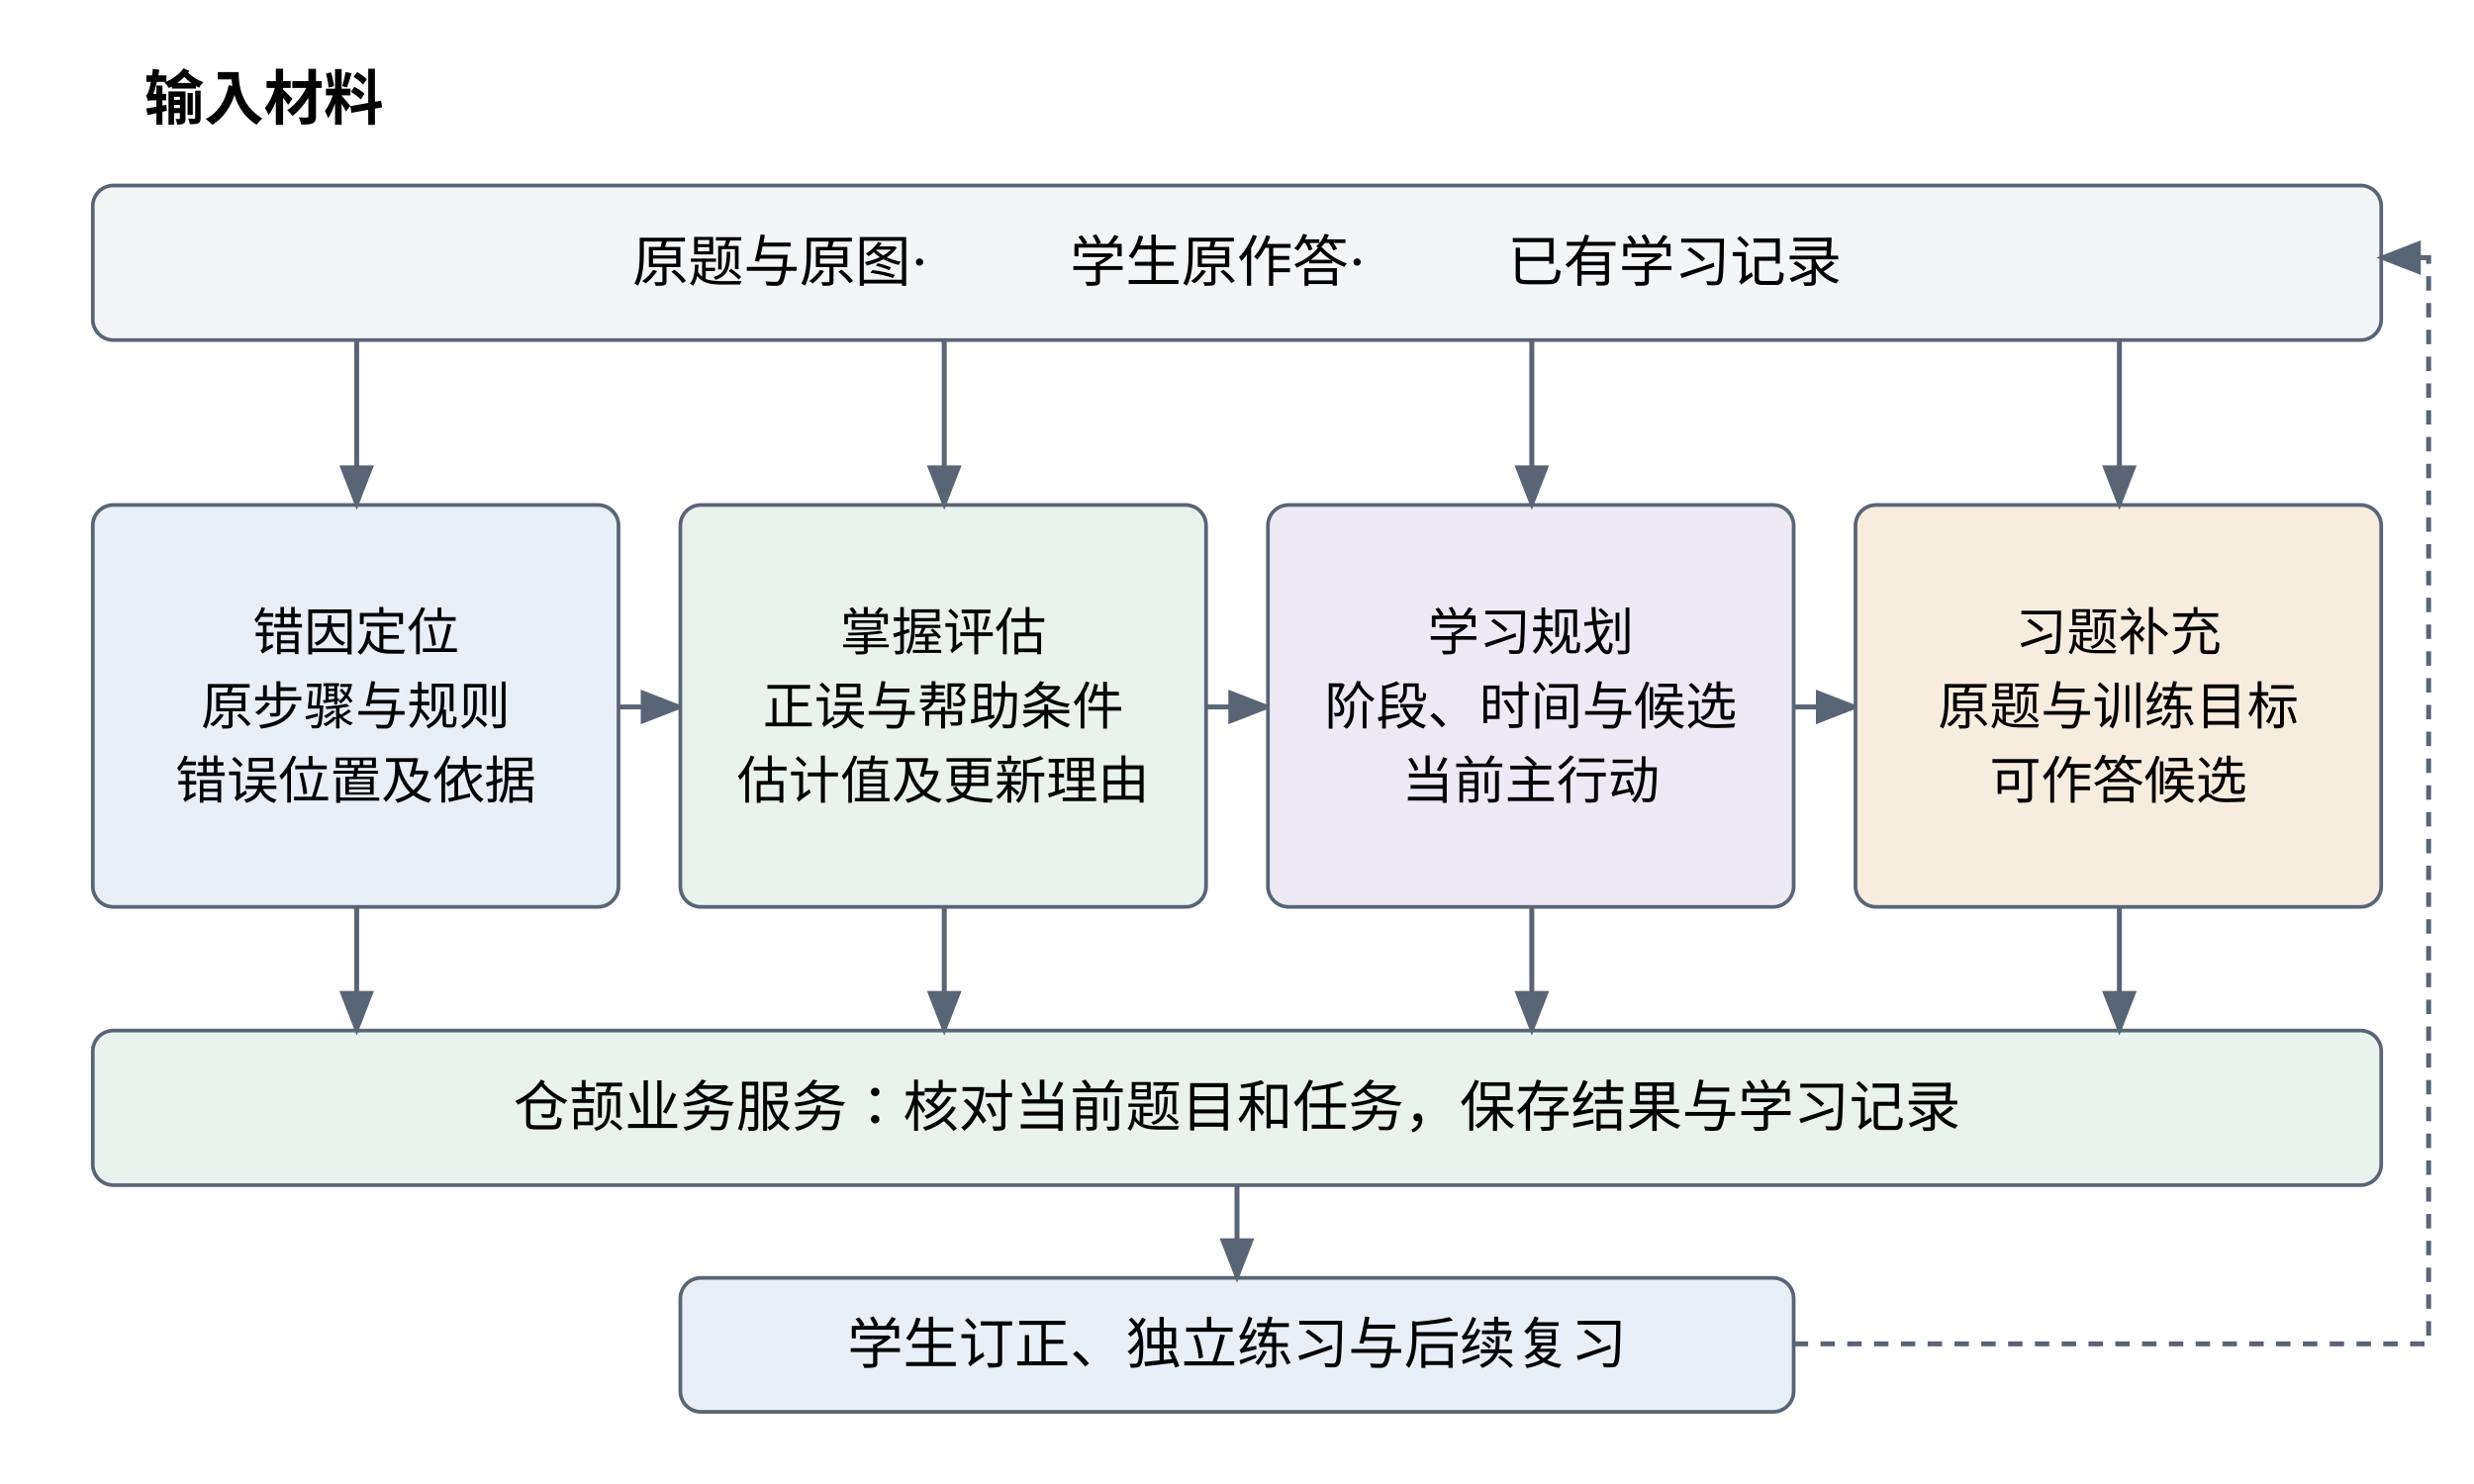
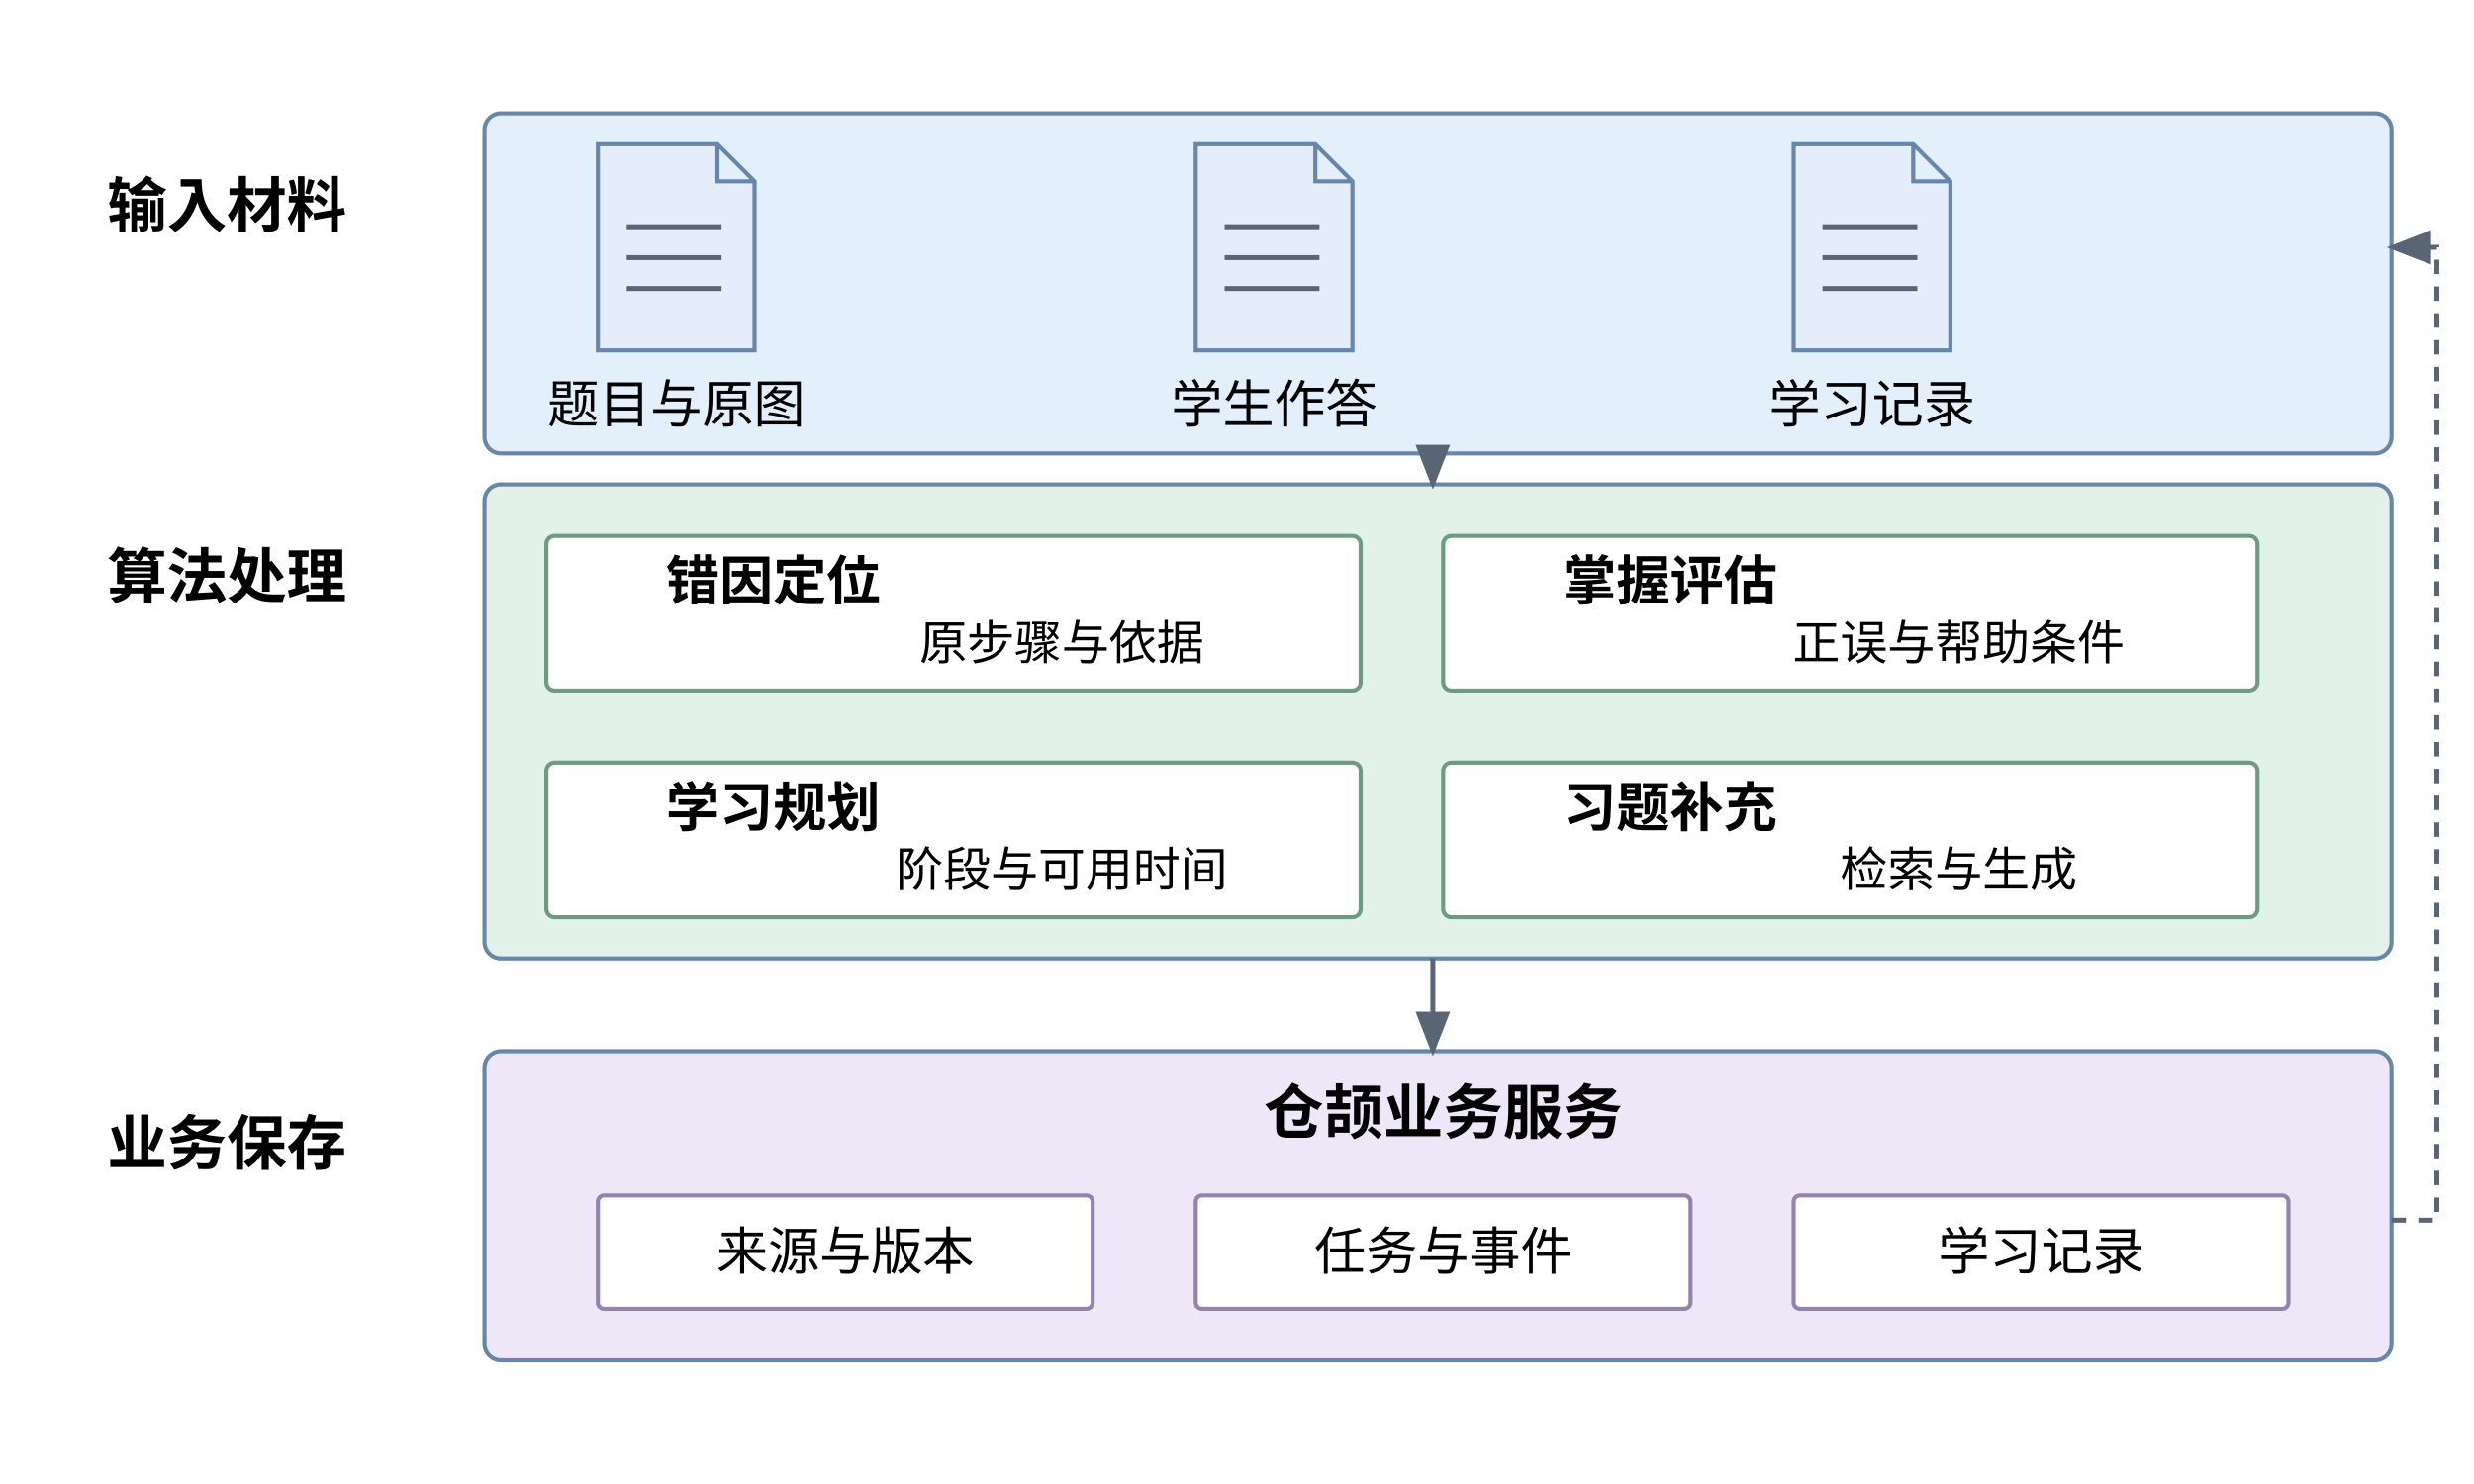
<svg xmlns="http://www.w3.org/2000/svg" width="1200" height="720" viewBox="0 0 1200 720">
  <defs>
    <marker id="arr" markerWidth="9" markerHeight="7" refX="8" refY="3.5" orient="auto">
      <path d="M0,0 L9,3.5 L0,7" fill="#596575" />
    </marker>
  </defs>
  <rect width="1200" height="720" fill="white" />
-   <text x="70.00" y="58" fill="#000000" font-family="SimSun" font-size="29" font-weight="700" text-anchor="start">输入材料</text>
-   <rect x="45" y="90" width="1110" height="75" rx="10" fill="#F4F5F6" stroke="#596575" stroke-width="1.8" />
-   <text x="306.76" y="136.5" fill="#000000" font-family="SimSun" font-size="27" font-weight="400" text-anchor="start">原题与原图</text>
-   <text x="441.76" y="136.5" fill="#000000" font-family="DejaVu Serif" font-size="27" font-weight="400" text-anchor="start">    ·    </text>
-   <text x="519.00" y="136.5" fill="#000000" font-family="SimSun" font-size="27" font-weight="400" text-anchor="start">学生原作答</text>
-   <text x="654.00" y="136.5" fill="#000000" font-family="DejaVu Serif" font-size="27" font-weight="400" text-anchor="start">    ·    </text>
-   <text x="731.24" y="136.5" fill="#000000" font-family="SimSun" font-size="27" font-weight="400" text-anchor="start">已有学习记录</text>
-   <rect x="45" y="245" width="255" height="195" rx="10" fill="#E8EFF6" stroke="#596575" stroke-width="1.8" />
-   <text x="122.50" y="315.5" fill="#000000" font-family="SimSun" font-size="25" font-weight="400" text-anchor="start">错因定位</text>
-   <text x="97.50" y="351.5" fill="#000000" font-family="SimSun" font-size="25" font-weight="400" text-anchor="start">原步骤与规则</text>
-   <text x="85.00" y="387.5" fill="#000000" font-family="SimSun" font-size="25" font-weight="400" text-anchor="start">错误位置及依据</text>
-   <path d="M173,165 L173,245" fill="none" stroke="#596575" stroke-width="2.4" marker-end="url(#arr)" />
-   <path d="M300,343 L330,343" fill="none" stroke="#596575" stroke-width="2.4" marker-end="url(#arr)" />
-   <rect x="330" y="245" width="255" height="195" rx="10" fill="#E9F2EC" stroke="#596575" stroke-width="1.8" />
-   <text x="407.50" y="315.5" fill="#000000" font-family="SimSun" font-size="25" font-weight="400" text-anchor="start">掌握评估</text>
-   <text x="370.00" y="351.5" fill="#000000" font-family="SimSun" font-size="25" font-weight="400" text-anchor="start">正误与帮助条件</text>
-   <text x="357.50" y="387.5" fill="#000000" font-family="SimSun" font-size="25" font-weight="400" text-anchor="start">估计值及更新理由</text>
-   <path d="M458,165 L458,245" fill="none" stroke="#596575" stroke-width="2.4" marker-end="url(#arr)" />
-   <path d="M585,343 L615,343" fill="none" stroke="#596575" stroke-width="2.4" marker-end="url(#arr)" />
-   <rect x="615" y="245" width="255" height="195" rx="10" fill="#EEEAF5" stroke="#596575" stroke-width="1.8" />
-   <text x="692.50" y="315.5" fill="#000000" font-family="SimSun" font-size="25" font-weight="400" text-anchor="start">学习规划</text>
-   <text x="642.50" y="351.5" fill="#000000" font-family="SimSun" font-size="25" font-weight="400" text-anchor="start">阶段、时间与候选</text>
-   <text x="680.00" y="387.5" fill="#000000" font-family="SimSun" font-size="25" font-weight="400" text-anchor="start">当前主行动</text>
-   <path d="M743,165 L743,245" fill="none" stroke="#596575" stroke-width="2.4" marker-end="url(#arr)" />
-   <path d="M870,343 L900,343" fill="none" stroke="#596575" stroke-width="2.4" marker-end="url(#arr)" />
-   <rect x="900" y="245" width="255" height="195" rx="10" fill="#F7EDDF" stroke="#596575" stroke-width="1.8" />
-   <text x="977.50" y="315.5" fill="#000000" font-family="SimSun" font-size="25" font-weight="400" text-anchor="start">习题补充</text>
-   <text x="940.00" y="351.5" fill="#000000" font-family="SimSun" font-size="25" font-weight="400" text-anchor="start">原题与训练目标</text>
-   <text x="965.00" y="387.5" fill="#000000" font-family="SimSun" font-size="25" font-weight="400" text-anchor="start">可作答候选</text>
-   <path d="M1028,165 L1028,245" fill="none" stroke="#596575" stroke-width="2.4" marker-end="url(#arr)" />
-   <rect x="45" y="500" width="1110" height="75" rx="10" fill="#E9F2EC" stroke="#596575" stroke-width="1.8" />
-   <text x="249.00" y="546.5" fill="#000000" font-family="SimSun" font-size="27" font-weight="400" text-anchor="start">仓颉业务服务：核对当前题目和任务，保存结果与学习记录</text>
-   <path d="M173,440 L173,500" fill="none" stroke="#596575" stroke-width="2.4" marker-end="url(#arr)" />
-   <path d="M458,440 L458,500" fill="none" stroke="#596575" stroke-width="2.4" marker-end="url(#arr)" />
-   <path d="M743,440 L743,500" fill="none" stroke="#596575" stroke-width="2.4" marker-end="url(#arr)" />
-   <path d="M1028,440 L1028,500" fill="none" stroke="#596575" stroke-width="2.4" marker-end="url(#arr)" />
-   <rect x="330" y="620" width="540" height="65" rx="10" fill="#E8EFF6" stroke="#596575" stroke-width="1.8" />
-   <text x="411.00" y="661.5" fill="#000000" font-family="SimSun" font-size="27" font-weight="400" text-anchor="start">学生订正、独立练习与后续复习</text>
-   <path d="M600,575 L600,620" fill="none" stroke="#596575" stroke-width="2.4" marker-end="url(#arr)" />
-   <path d="M870,652 L1178,652 L1178,125 L1155,125" fill="none" stroke="#596575" stroke-width="2.4" marker-end="url(#arr)" stroke-dasharray="7 6" />
+   <text x="52.00" y="110" fill="#000000" font-family="SimSun" font-size="29" font-weight="700" text-anchor="start">输入材料</text>
+   <rect x="235" y="55" width="925" height="165" rx="8" fill="#E3EFFB" stroke="#6686AA" stroke-width="2" />
+   <text x="52.00" y="290" fill="#000000" font-family="SimSun" font-size="29" font-weight="700" text-anchor="start">算法处理</text>
+   <rect x="235" y="235" width="925" height="230" rx="8" fill="#E3F2E9" stroke="#6686AA" stroke-width="2" />
+   <text x="52.00" y="565" fill="#000000" font-family="SimSun" font-size="29" font-weight="700" text-anchor="start">业务保存</text>
+   <rect x="235" y="510" width="925" height="150" rx="8" fill="#EEE7F8" stroke="#6686AA" stroke-width="2" />
+   <path d="M290,70 h58 l18,18 v82 h-76 Z M348,70 v18 h18" fill="#E4EDF9" stroke="#6686AA" stroke-width="2" />
+   <path d="M304,110 L350,110" fill="none" stroke="#596575" stroke-width="2.4" />
+   <path d="M304,125 L350,125" fill="none" stroke="#596575" stroke-width="2.4" />
+   <path d="M304,140 L350,140" fill="none" stroke="#596575" stroke-width="2.4" />
+   <text x="265.50" y="205" fill="#000000" font-family="SimSun" font-size="25" font-weight="400" text-anchor="start">题目与原图</text>
+   <path d="M580,70 h58 l18,18 v82 h-76 Z M638,70 v18 h18" fill="#E4EDF9" stroke="#6686AA" stroke-width="2" />
+   <path d="M594,110 L640,110" fill="none" stroke="#596575" stroke-width="2.4" />
+   <path d="M594,125 L640,125" fill="none" stroke="#596575" stroke-width="2.4" />
+   <path d="M594,140 L640,140" fill="none" stroke="#596575" stroke-width="2.4" />
+   <text x="568.00" y="205" fill="#000000" font-family="SimSun" font-size="25" font-weight="400" text-anchor="start">学生作答</text>
+   <path d="M870,70 h58 l18,18 v82 h-76 Z M928,70 v18 h18" fill="#E4EDF9" stroke="#6686AA" stroke-width="2" />
+   <path d="M884,110 L930,110" fill="none" stroke="#596575" stroke-width="2.4" />
+   <path d="M884,125 L930,125" fill="none" stroke="#596575" stroke-width="2.4" />
+   <path d="M884,140 L930,140" fill="none" stroke="#596575" stroke-width="2.4" />
+   <text x="858.00" y="205" fill="#000000" font-family="SimSun" font-size="25" font-weight="400" text-anchor="start">学习记录</text>
+   <rect x="265" y="260" width="395" height="75" rx="4" fill="#FFFFFF" stroke="#6C9A83" stroke-width="2" />
+   <text x="323.00" y="291" fill="#000000" font-family="SimSun" font-size="26" font-weight="700" text-anchor="start">错因定位</text>
+   <text x="446.00" y="320" fill="#000000" font-family="SimSun" font-size="23" font-weight="400" text-anchor="start">原步骤与依据</text>
+   <rect x="700" y="260" width="395" height="75" rx="4" fill="#FFFFFF" stroke="#6C9A83" stroke-width="2" />
+   <text x="758.00" y="291" fill="#000000" font-family="SimSun" font-size="26" font-weight="700" text-anchor="start">掌握评估</text>
+   <text x="869.50" y="320" fill="#000000" font-family="SimSun" font-size="23" font-weight="400" text-anchor="start">正误与帮助条件</text>
+   <rect x="265" y="370" width="395" height="75" rx="4" fill="#FFFFFF" stroke="#6C9A83" stroke-width="2" />
+   <text x="323.00" y="401" fill="#000000" font-family="SimSun" font-size="26" font-weight="700" text-anchor="start">学习规划</text>
+   <text x="434.50" y="430" fill="#000000" font-family="SimSun" font-size="23" font-weight="400" text-anchor="start">阶段与可用时间</text>
+   <rect x="700" y="370" width="395" height="75" rx="4" fill="#FFFFFF" stroke="#6C9A83" stroke-width="2" />
+   <text x="758.00" y="401" fill="#000000" font-family="SimSun" font-size="26" font-weight="700" text-anchor="start">习题补充</text>
+   <text x="892.50" y="430" fill="#000000" font-family="SimSun" font-size="23" font-weight="400" text-anchor="start">检索与生成</text>
+   <path d="M695,220 L695,235" fill="none" stroke="#596575" stroke-width="2.4" marker-end="url(#arr)" />
+   <text x="613.00" y="550" fill="#000000" font-family="SimSun" font-size="29" font-weight="700" text-anchor="start">仓颉业务服务</text>
+   <rect x="290" y="580" width="240" height="55" rx="3" fill="#FFFFFF" stroke="#9384AD" stroke-width="2" />
+   <text x="347.50" y="616" fill="#000000" font-family="SimSun" font-size="25" font-weight="400" text-anchor="start">来源与版本</text>
+   <rect x="580" y="580" width="240" height="55" rx="3" fill="#FFFFFF" stroke="#9384AD" stroke-width="2" />
+   <text x="637.50" y="616" fill="#000000" font-family="SimSun" font-size="25" font-weight="400" text-anchor="start">任务与事件</text>
+   <rect x="870" y="580" width="240" height="55" rx="3" fill="#FFFFFF" stroke="#9384AD" stroke-width="2" />
+   <text x="940.00" y="616" fill="#000000" font-family="SimSun" font-size="25" font-weight="400" text-anchor="start">学习记录</text>
+   <path d="M695,465 L695,510" fill="none" stroke="#596575" stroke-width="2.4" marker-end="url(#arr)" />
+   <path d="M1160,592 L1182,592 L1182,120 L1160,120" fill="none" stroke="#596575" stroke-width="2.4" marker-end="url(#arr)" stroke-dasharray="7 6" />
</svg>
